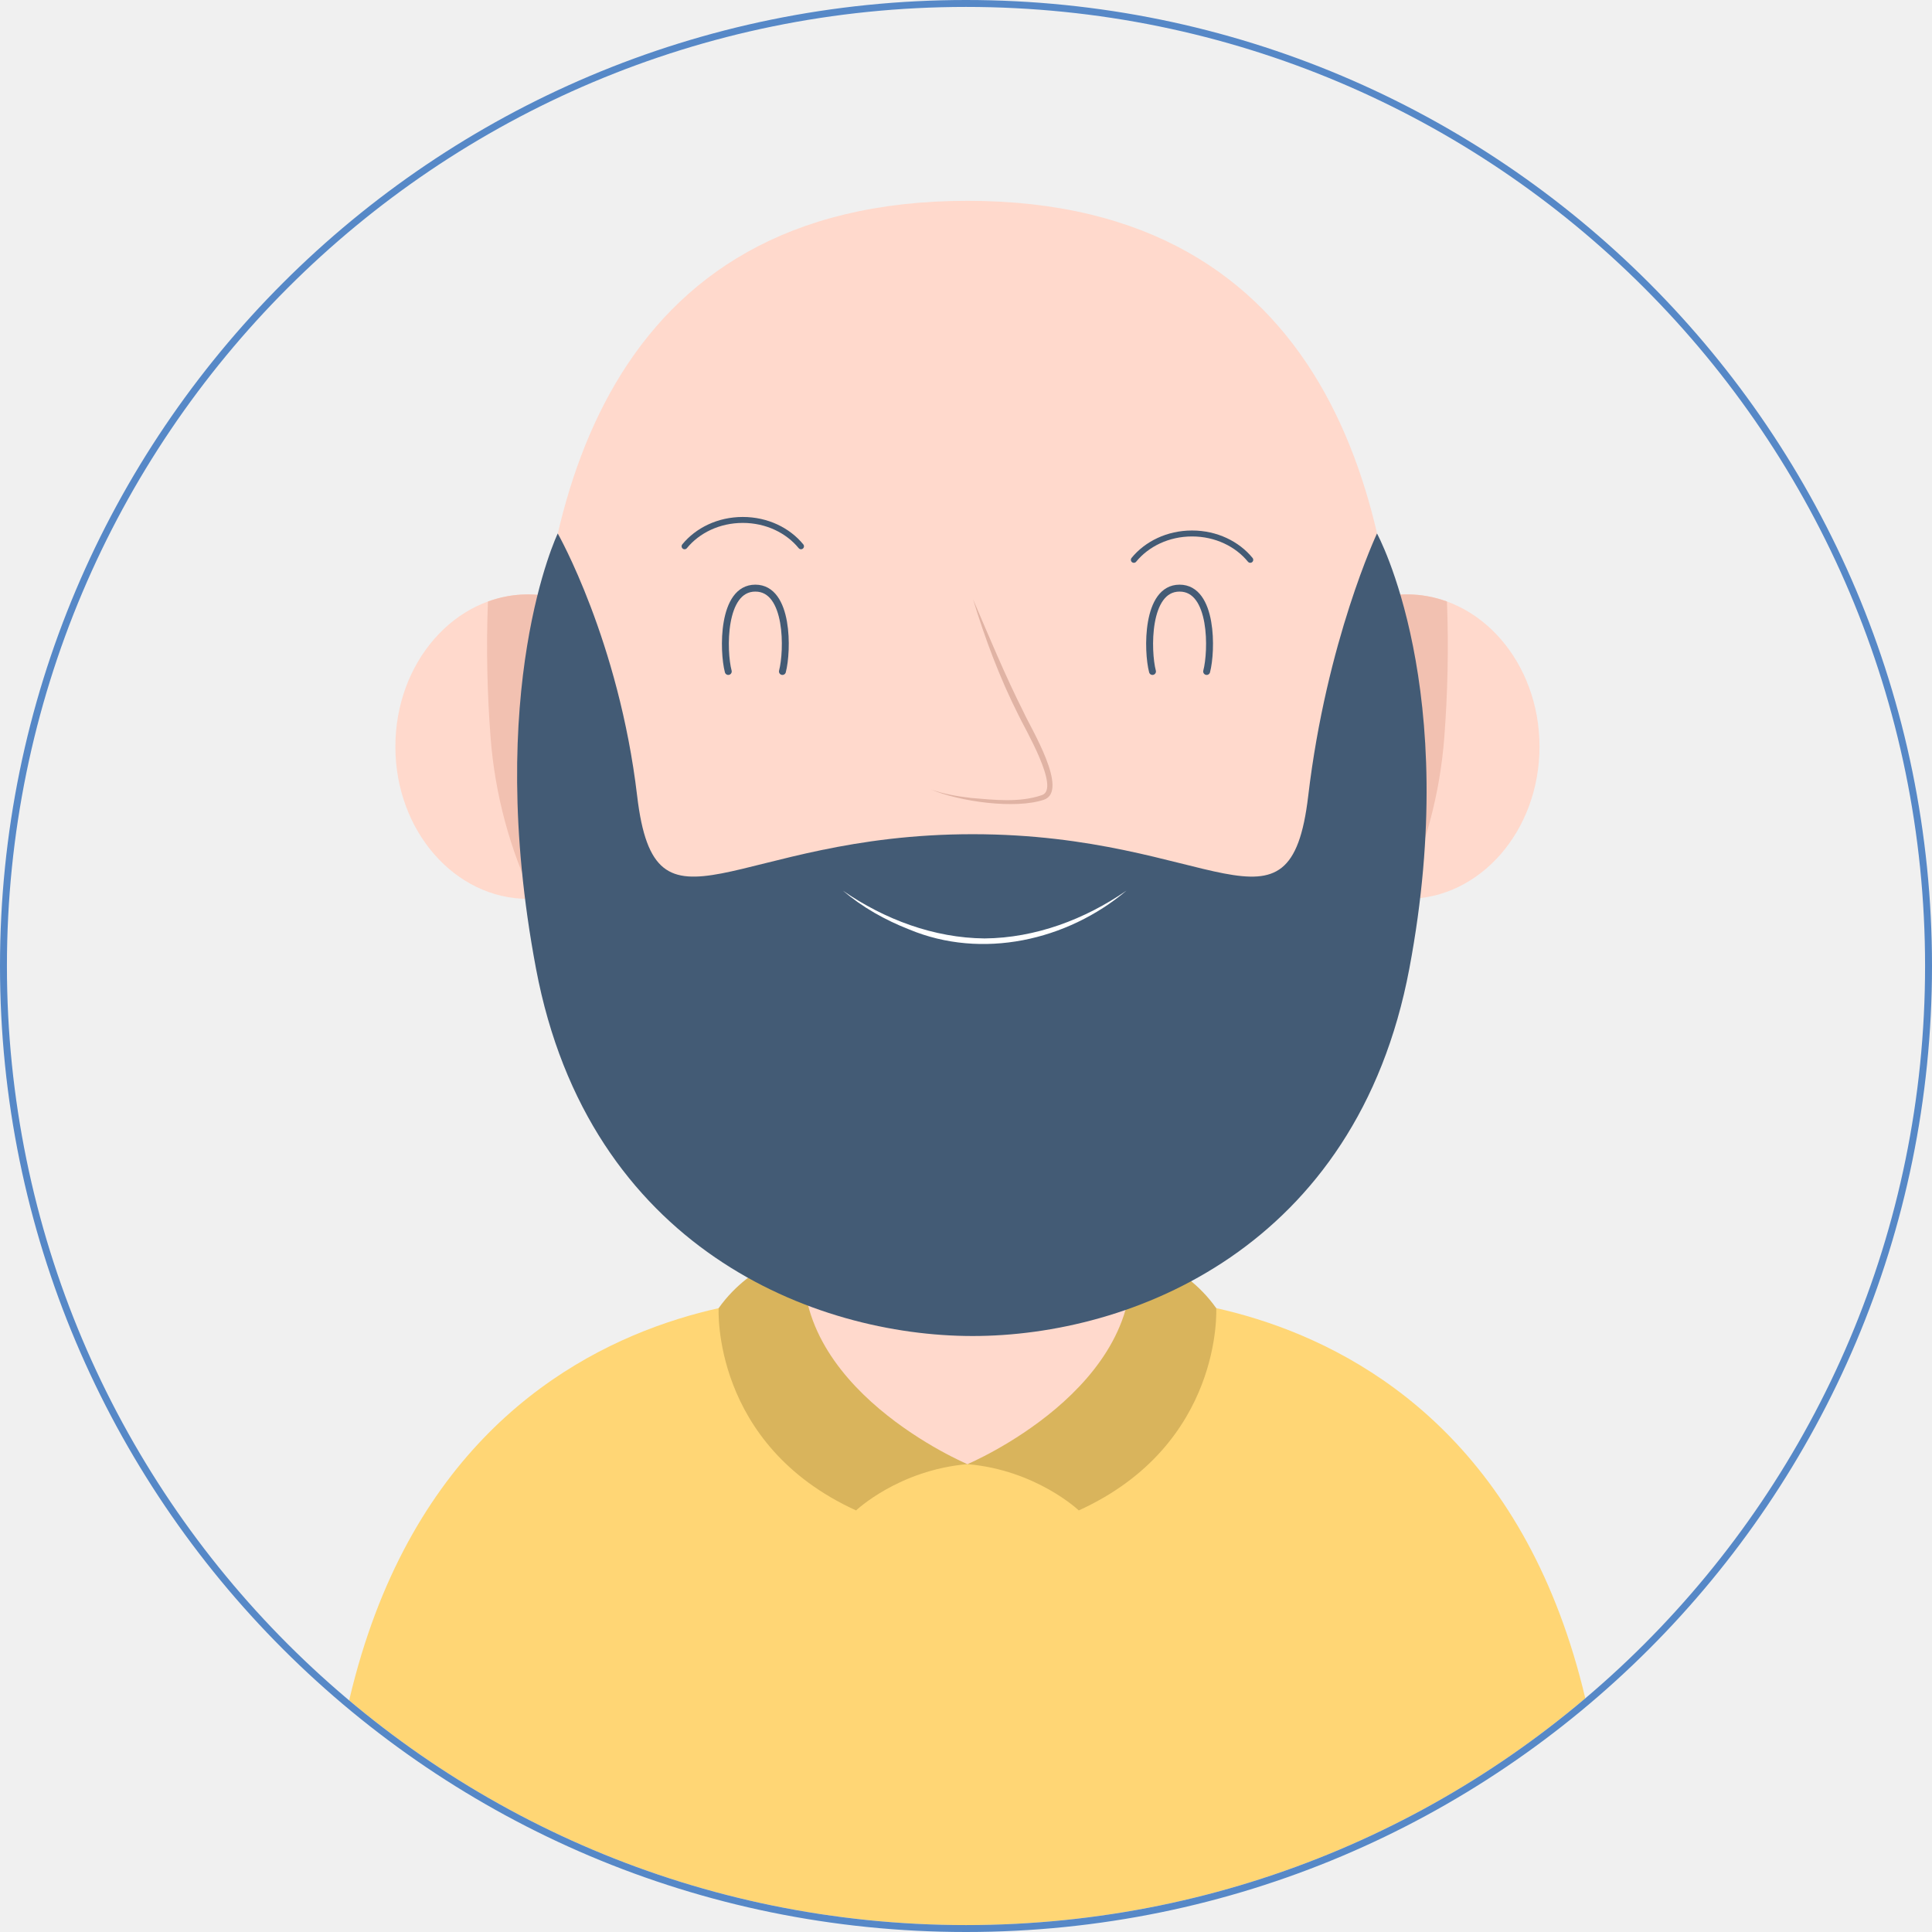
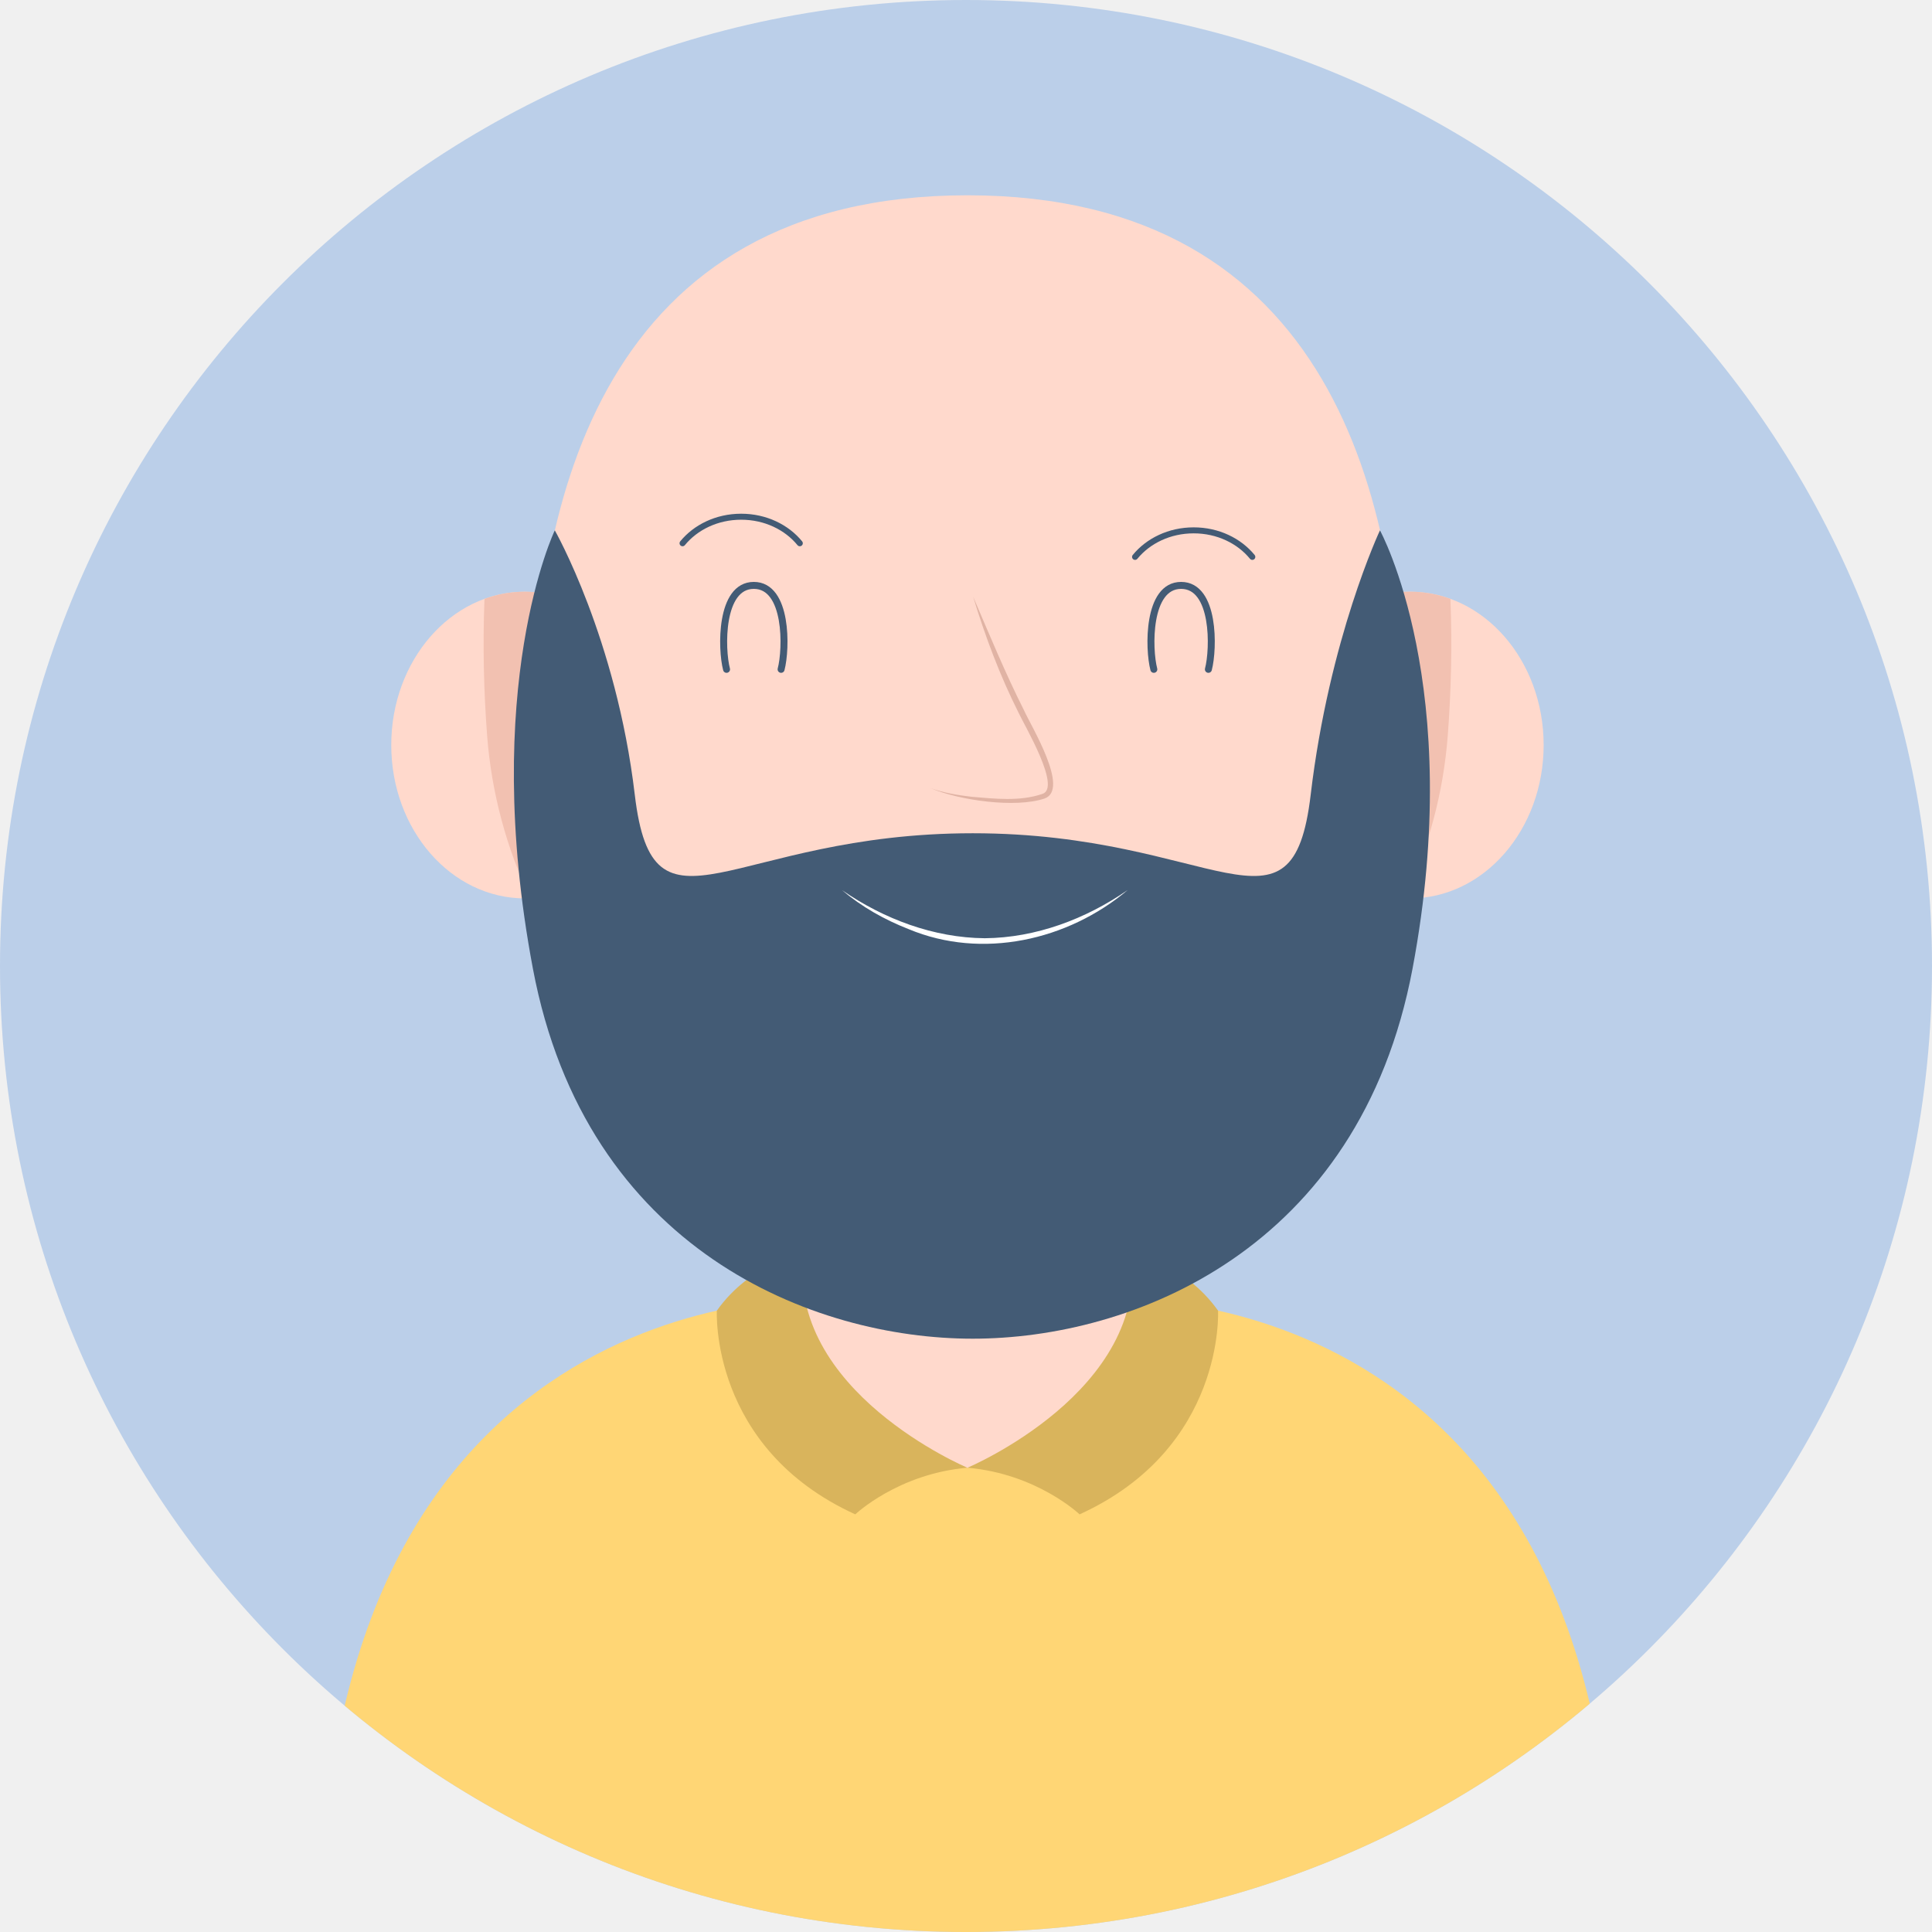
- <svg xmlns="http://www.w3.org/2000/svg" width="279" height="279" viewBox="0 0 279 279" fill="none">
-   <mask id="mask0_354_218" style="mask-type:alpha" maskUnits="userSpaceOnUse" x="1" y="1" width="277" height="277">
-     <circle cx="139.5" cy="139.5" r="138.5" fill="#D9D9D9" />
+ <svg xmlns="http://www.w3.org/2000/svg" width="277" height="277" viewBox="0 0 277 277" fill="none">
+   <circle cx="138.5" cy="138.5" r="138.5" fill="#BBCFE9" />
+   <mask id="mask0_354_218" style="mask-type:alpha" maskUnits="userSpaceOnUse" x="0" y="0" width="277" height="277">
+     <circle cx="138.5" cy="138.5" r="138.5" fill="#D9D9D9" />
  </mask>
  <g mask="url(#mask0_354_218)">
-     <path d="M139.708 278.1H232.426C232.426 183.304 160.303 187.258 160.303 187.258L139.713 188.392L119.122 187.258C119.122 187.258 47 183.304 47 278.1H139.718H139.708Z" fill="#FFD675" />
-     <path d="M139.708 211.437C155.12 211.437 168.513 206.227 165.513 191.636C162.514 177.045 157.797 155.167 157.797 155.167L139.708 157.249L121.619 155.167C121.619 155.167 116.902 177.05 113.902 191.636C110.902 206.227 124.295 211.437 139.708 211.437Z" fill="#FFD9CC" />
-     <path d="M116.223 180.501C116.223 180.501 108.57 182.138 103.779 188.912C103.779 188.912 102.719 208.596 123.627 218.12C123.627 218.12 129.759 212.29 139.707 211.437C139.707 211.437 113.578 200.45 116.223 180.495V180.501Z" fill="#D9B45C" />
-     <path d="M163.191 180.501C163.191 180.501 170.845 182.138 175.636 188.912C175.636 188.912 176.696 208.596 155.787 218.12C155.787 218.12 149.655 212.29 139.707 211.437C139.707 211.437 165.836 200.45 163.191 180.495V180.501Z" fill="#D9B45C" />
-     <path d="M156.386 181.852C158.761 181.852 161.103 181.762 163.425 181.613C160.716 168.729 157.796 155.172 157.796 155.172L139.707 157.255L121.618 155.172C121.618 155.172 119.689 164.134 117.511 174.405C128.991 179.128 142.246 181.852 156.392 181.852H156.386Z" fill="#F2C1B1" />
-     <path d="M76.256 129.806C86.838 129.806 95.416 119.963 95.416 107.822C95.416 95.68 86.838 85.837 76.256 85.837C65.675 85.837 57.097 95.68 57.097 107.822C57.097 119.963 65.675 129.806 76.256 129.806Z" fill="#FFD9CC" />
-     <path d="M82.229 86.94C80.348 86.23 78.344 85.837 76.256 85.837C74.168 85.837 72.292 86.203 70.463 86.865C70.198 93.607 70.368 100.232 70.839 106.433C71.475 114.786 73.654 122.635 77.019 129.764C78.874 129.679 80.66 129.303 82.346 128.656C88.117 124.527 92.018 116.779 92.018 107.859C92.018 98.939 88.07 91.058 82.229 86.945V86.94Z" fill="#F2C1B1" />
-     <path d="M203.159 129.806C213.741 129.806 222.319 119.963 222.319 107.822C222.319 95.68 213.741 85.837 203.159 85.837C192.578 85.837 184 95.68 184 107.822C184 119.963 192.578 129.806 203.159 129.806Z" fill="#FFD9CC" />
-     <path d="M197.187 86.94C191.346 91.052 187.397 98.87 187.397 107.853C187.397 116.837 191.298 124.522 197.07 128.651C198.755 129.297 200.541 129.674 202.396 129.758C205.762 122.63 207.94 114.786 208.576 106.428C209.048 100.227 209.218 93.602 208.953 86.86C207.124 86.198 205.179 85.832 203.16 85.832C201.14 85.832 199.068 86.229 197.187 86.934V86.94Z" fill="#F2C1B1" />
-     <path d="M201.999 107.334C201.999 141.699 174.11 175.1 139.708 175.1C105.306 175.1 77.417 141.699 77.417 107.334C77.417 72.969 87.381 29 139.708 29C192.035 29 201.999 72.974 201.999 107.334Z" fill="#FFD9CC" />
-     <path d="M140.466 192.934C163.245 192.934 195.893 180.331 203.52 139.887C211.147 99.437 198.851 77.039 198.851 77.039C198.851 77.039 191.574 92.505 188.918 114.955C186.263 137.406 175.191 120.467 140.466 120.467C105.74 120.467 94.669 137.401 92.013 114.955C89.358 92.505 80.544 77.039 80.544 77.039C80.544 77.039 69.78 99.437 77.406 139.887C85.033 180.331 117.681 192.934 140.461 192.934H140.466Z" fill="#435B75" />
-     <path d="M162.657 128.629C154.092 135.843 141.801 138.609 131.281 134.216C127.82 132.864 124.55 131.02 121.735 128.629C127.724 132.769 134.874 135.456 142.193 135.519C149.513 135.456 156.662 132.769 162.651 128.629H162.657Z" fill="white" />
-     <path d="M140.513 86.531C142.871 92.017 145.14 97.529 147.822 102.85C148.839 105.124 154.436 114.208 150.753 115.491C146.55 116.895 138.51 115.745 134.455 114.012C136.331 114.68 138.303 115.003 140.269 115.236C143.629 115.517 147.223 115.936 150.456 114.823C153.196 113.943 147.885 105.028 147.064 103.242C144.366 97.889 142.257 92.261 140.518 86.537L140.513 86.531Z" fill="#E0B3A4" />
-     <path d="M115.672 78.889C113.801 76.599 110.754 75.084 107.266 75.084C103.779 75.084 100.731 76.599 98.86 78.889" stroke="#435B75" stroke-width="0.86" stroke-linecap="round" stroke-linejoin="round" />
-     <path d="M180.55 80.845C178.679 78.555 175.631 77.039 172.144 77.039C168.657 77.039 165.609 78.555 163.738 80.845" stroke="#435B75" stroke-width="0.86" stroke-linecap="round" stroke-linejoin="round" />
-     <path d="M112.99 96.967C113.764 94.036 113.95 84.931 109.079 84.931C104.208 84.931 104.399 94.058 105.168 96.967" stroke="#435B75" stroke-linecap="round" stroke-linejoin="round" />
-     <path d="M174.253 96.967C175.027 94.036 175.212 84.931 170.342 84.931C165.471 84.931 165.662 94.058 166.43 96.967" stroke="#435B75" stroke-linecap="round" stroke-linejoin="round" />
+     <path d="M138.708 277.1H231.426C231.426 182.304 159.303 186.258 159.303 186.258L138.713 187.392L118.122 186.258C118.122 186.258 46 182.304 46 277.1H138.718H138.708Z" fill="#FFD675" />
+     <path d="M138.708 210.437C154.12 210.437 167.513 205.227 164.513 190.636C161.514 176.045 156.797 154.167 156.797 154.167L138.708 156.249L120.619 154.167C120.619 154.167 115.902 176.05 112.902 190.636C109.902 205.227 123.295 210.437 138.708 210.437Z" fill="#FFD9CC" />
+     <path d="M115.223 179.501C115.223 179.501 107.57 181.138 102.779 187.912C102.779 187.912 101.719 207.596 122.627 217.12C122.627 217.12 128.759 211.29 138.707 210.437C138.707 210.437 112.578 199.45 115.223 179.495V179.501Z" fill="#D9B45C" />
+     <path d="M162.191 179.501C162.191 179.501 169.845 181.138 174.636 187.912C174.636 187.912 175.696 207.596 154.787 217.12C154.787 217.12 148.655 211.29 138.707 210.437C138.707 210.437 164.836 199.45 162.191 179.495V179.501Z" fill="#D9B45C" />
+     <path d="M155.386 180.852C157.761 180.852 160.103 180.762 162.425 180.613C159.716 167.729 156.796 154.172 156.796 154.172L138.707 156.255L120.618 154.172C120.618 154.172 118.689 163.134 116.511 173.405C127.991 178.128 141.246 180.852 155.392 180.852H155.386Z" fill="#F2C1B1" />
+     <path d="M75.256 128.806C85.838 128.806 94.416 118.963 94.416 106.822C94.416 94.68 85.838 84.837 75.256 84.837C64.675 84.837 56.097 94.68 56.097 106.822C56.097 118.963 64.675 128.806 75.256 128.806Z" fill="#FFD9CC" />
+     <path d="M81.229 85.94C79.348 85.23 77.344 84.837 75.256 84.837C73.168 84.837 71.292 85.203 69.463 85.865C69.198 92.607 69.368 99.232 69.839 105.433C70.475 113.786 72.654 121.635 76.019 128.764C77.874 128.679 79.66 128.303 81.346 127.656C87.117 123.527 91.018 115.779 91.018 106.859C91.018 97.939 87.07 90.058 81.229 85.945V85.94Z" fill="#F2C1B1" />
+     <path d="M202.159 128.806C212.741 128.806 221.319 118.963 221.319 106.822C221.319 94.68 212.741 84.837 202.159 84.837C191.578 84.837 183 94.68 183 106.822C183 118.963 191.578 128.806 202.159 128.806Z" fill="#FFD9CC" />
+     <path d="M196.187 85.94C190.346 90.052 186.397 97.87 186.397 106.853C186.397 115.837 190.298 123.522 196.07 127.651C197.755 128.297 199.541 128.674 201.396 128.758C204.762 121.63 206.94 113.786 207.576 105.428C208.048 99.227 208.218 92.602 207.953 85.86C206.124 85.198 204.179 84.832 202.16 84.832C200.14 84.832 198.068 85.229 196.187 85.934V85.94Z" fill="#F2C1B1" />
+     <path d="M200.999 106.334C200.999 140.699 173.11 174.1 138.708 174.1C104.306 174.1 76.417 140.699 76.417 106.334C76.417 71.969 86.381 28 138.708 28C191.035 28 200.999 71.974 200.999 106.334Z" fill="#FFD9CC" />
+     <path d="M139.466 191.934C162.245 191.934 194.893 179.331 202.52 138.887C210.147 98.437 197.851 76.039 197.851 76.039C197.851 76.039 190.574 91.505 187.918 113.955C185.263 136.406 174.191 119.467 139.466 119.467C104.74 119.467 93.669 136.401 91.013 113.955C88.358 91.505 79.544 76.039 79.544 76.039C79.544 76.039 68.78 98.437 76.406 138.887C84.033 179.331 116.681 191.934 139.461 191.934H139.466Z" fill="#435B75" />
+     <path d="M161.657 127.629C153.092 134.843 140.801 137.609 130.281 133.216C126.82 131.864 123.55 130.02 120.735 127.629C126.724 131.769 133.874 134.456 141.193 134.519C148.513 134.456 155.662 131.769 161.651 127.629H161.657Z" fill="white" />
+     <path d="M139.513 85.531C141.871 91.017 144.14 96.529 146.822 101.85C147.839 104.124 153.436 113.208 149.753 114.491C145.55 115.895 137.51 114.745 133.455 113.012C135.331 113.68 137.303 114.003 139.269 114.236C142.629 114.517 146.223 114.936 149.456 113.823C152.196 112.943 146.885 104.028 146.064 102.242C143.366 96.889 141.257 91.261 139.518 85.537L139.513 85.531Z" fill="#E0B3A4" />
+     <path d="M114.672 77.889C112.801 75.599 109.754 74.084 106.266 74.084C102.779 74.084 99.731 75.599 97.86 77.889" stroke="#435B75" stroke-width="0.86" stroke-linecap="round" stroke-linejoin="round" />
+     <path d="M179.55 79.845C177.679 77.555 174.631 76.039 171.144 76.039C167.657 76.039 164.609 77.555 162.738 79.845" stroke="#435B75" stroke-width="0.86" stroke-linecap="round" stroke-linejoin="round" />
+     <path d="M111.99 95.967C112.764 93.036 112.95 83.931 108.079 83.931C103.208 83.931 103.399 93.058 104.168 95.967" stroke="#435B75" stroke-linecap="round" stroke-linejoin="round" />
+     <path d="M173.253 95.967C174.027 93.036 174.212 83.931 169.342 83.931C164.471 83.931 164.662 93.058 165.43 95.967" stroke="#435B75" stroke-linecap="round" stroke-linejoin="round" />
  </g>
-   <circle cx="139.5" cy="139.5" r="139" stroke="#5688C7" />
</svg>
